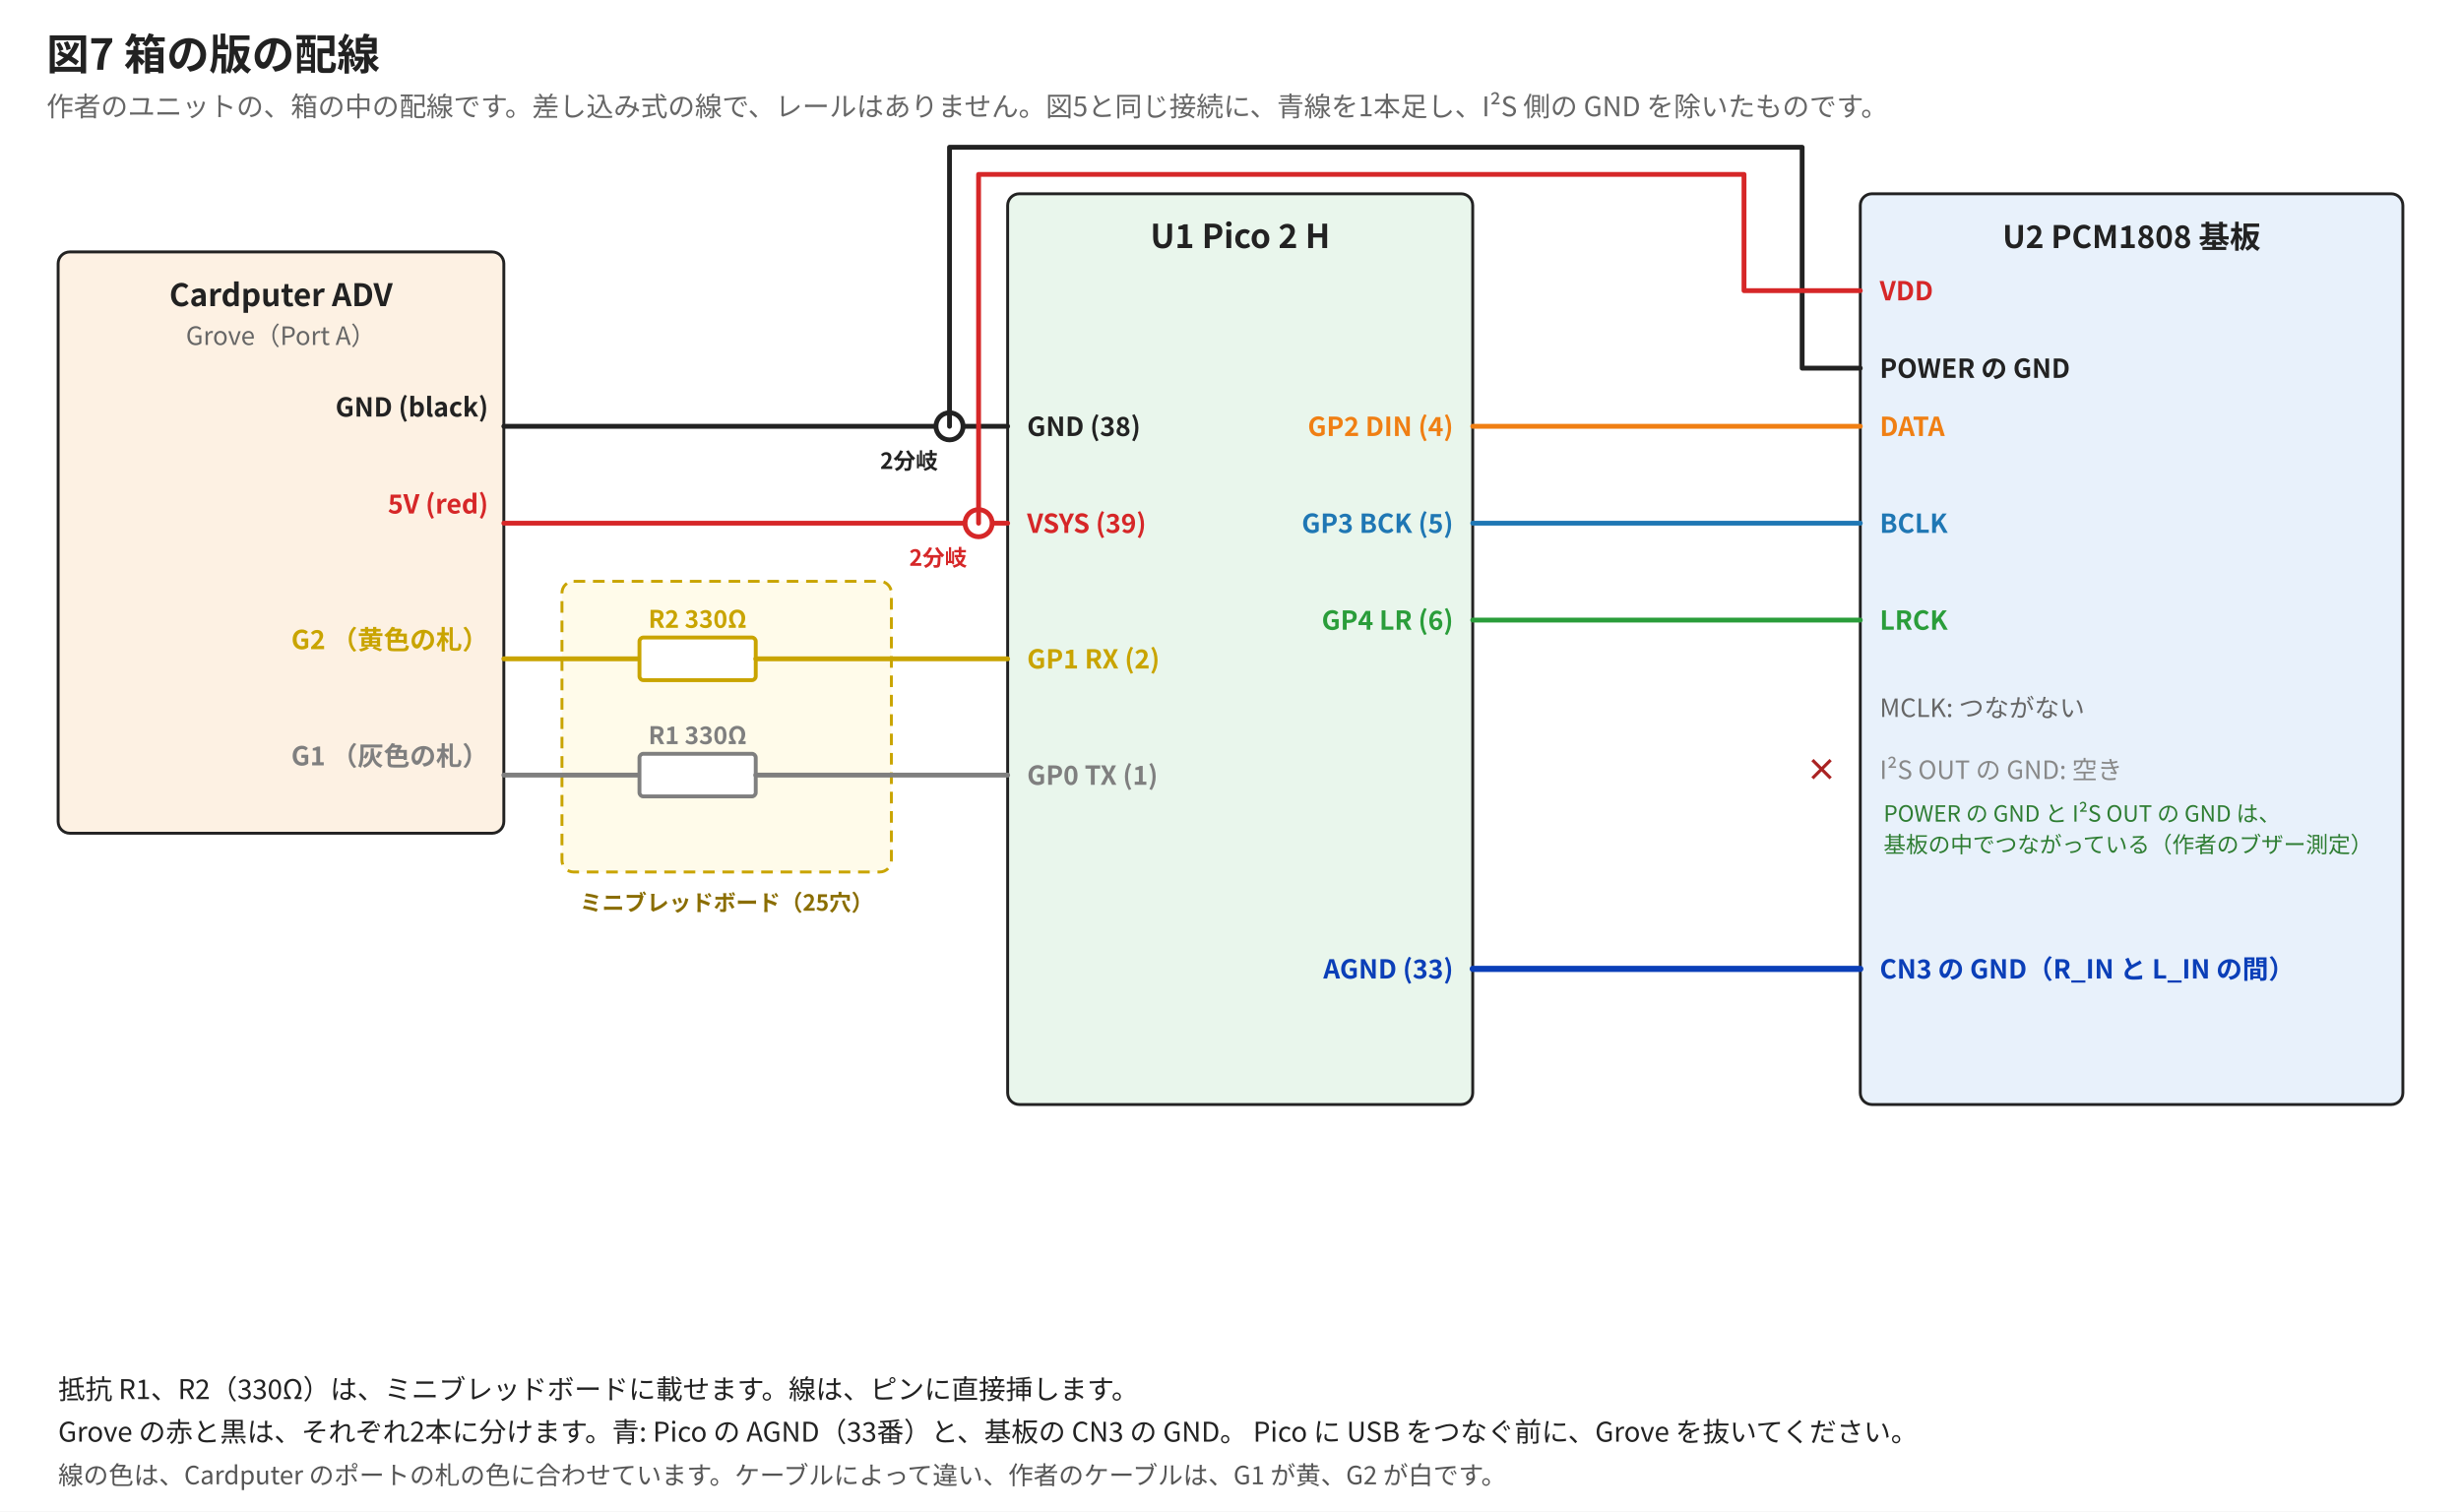
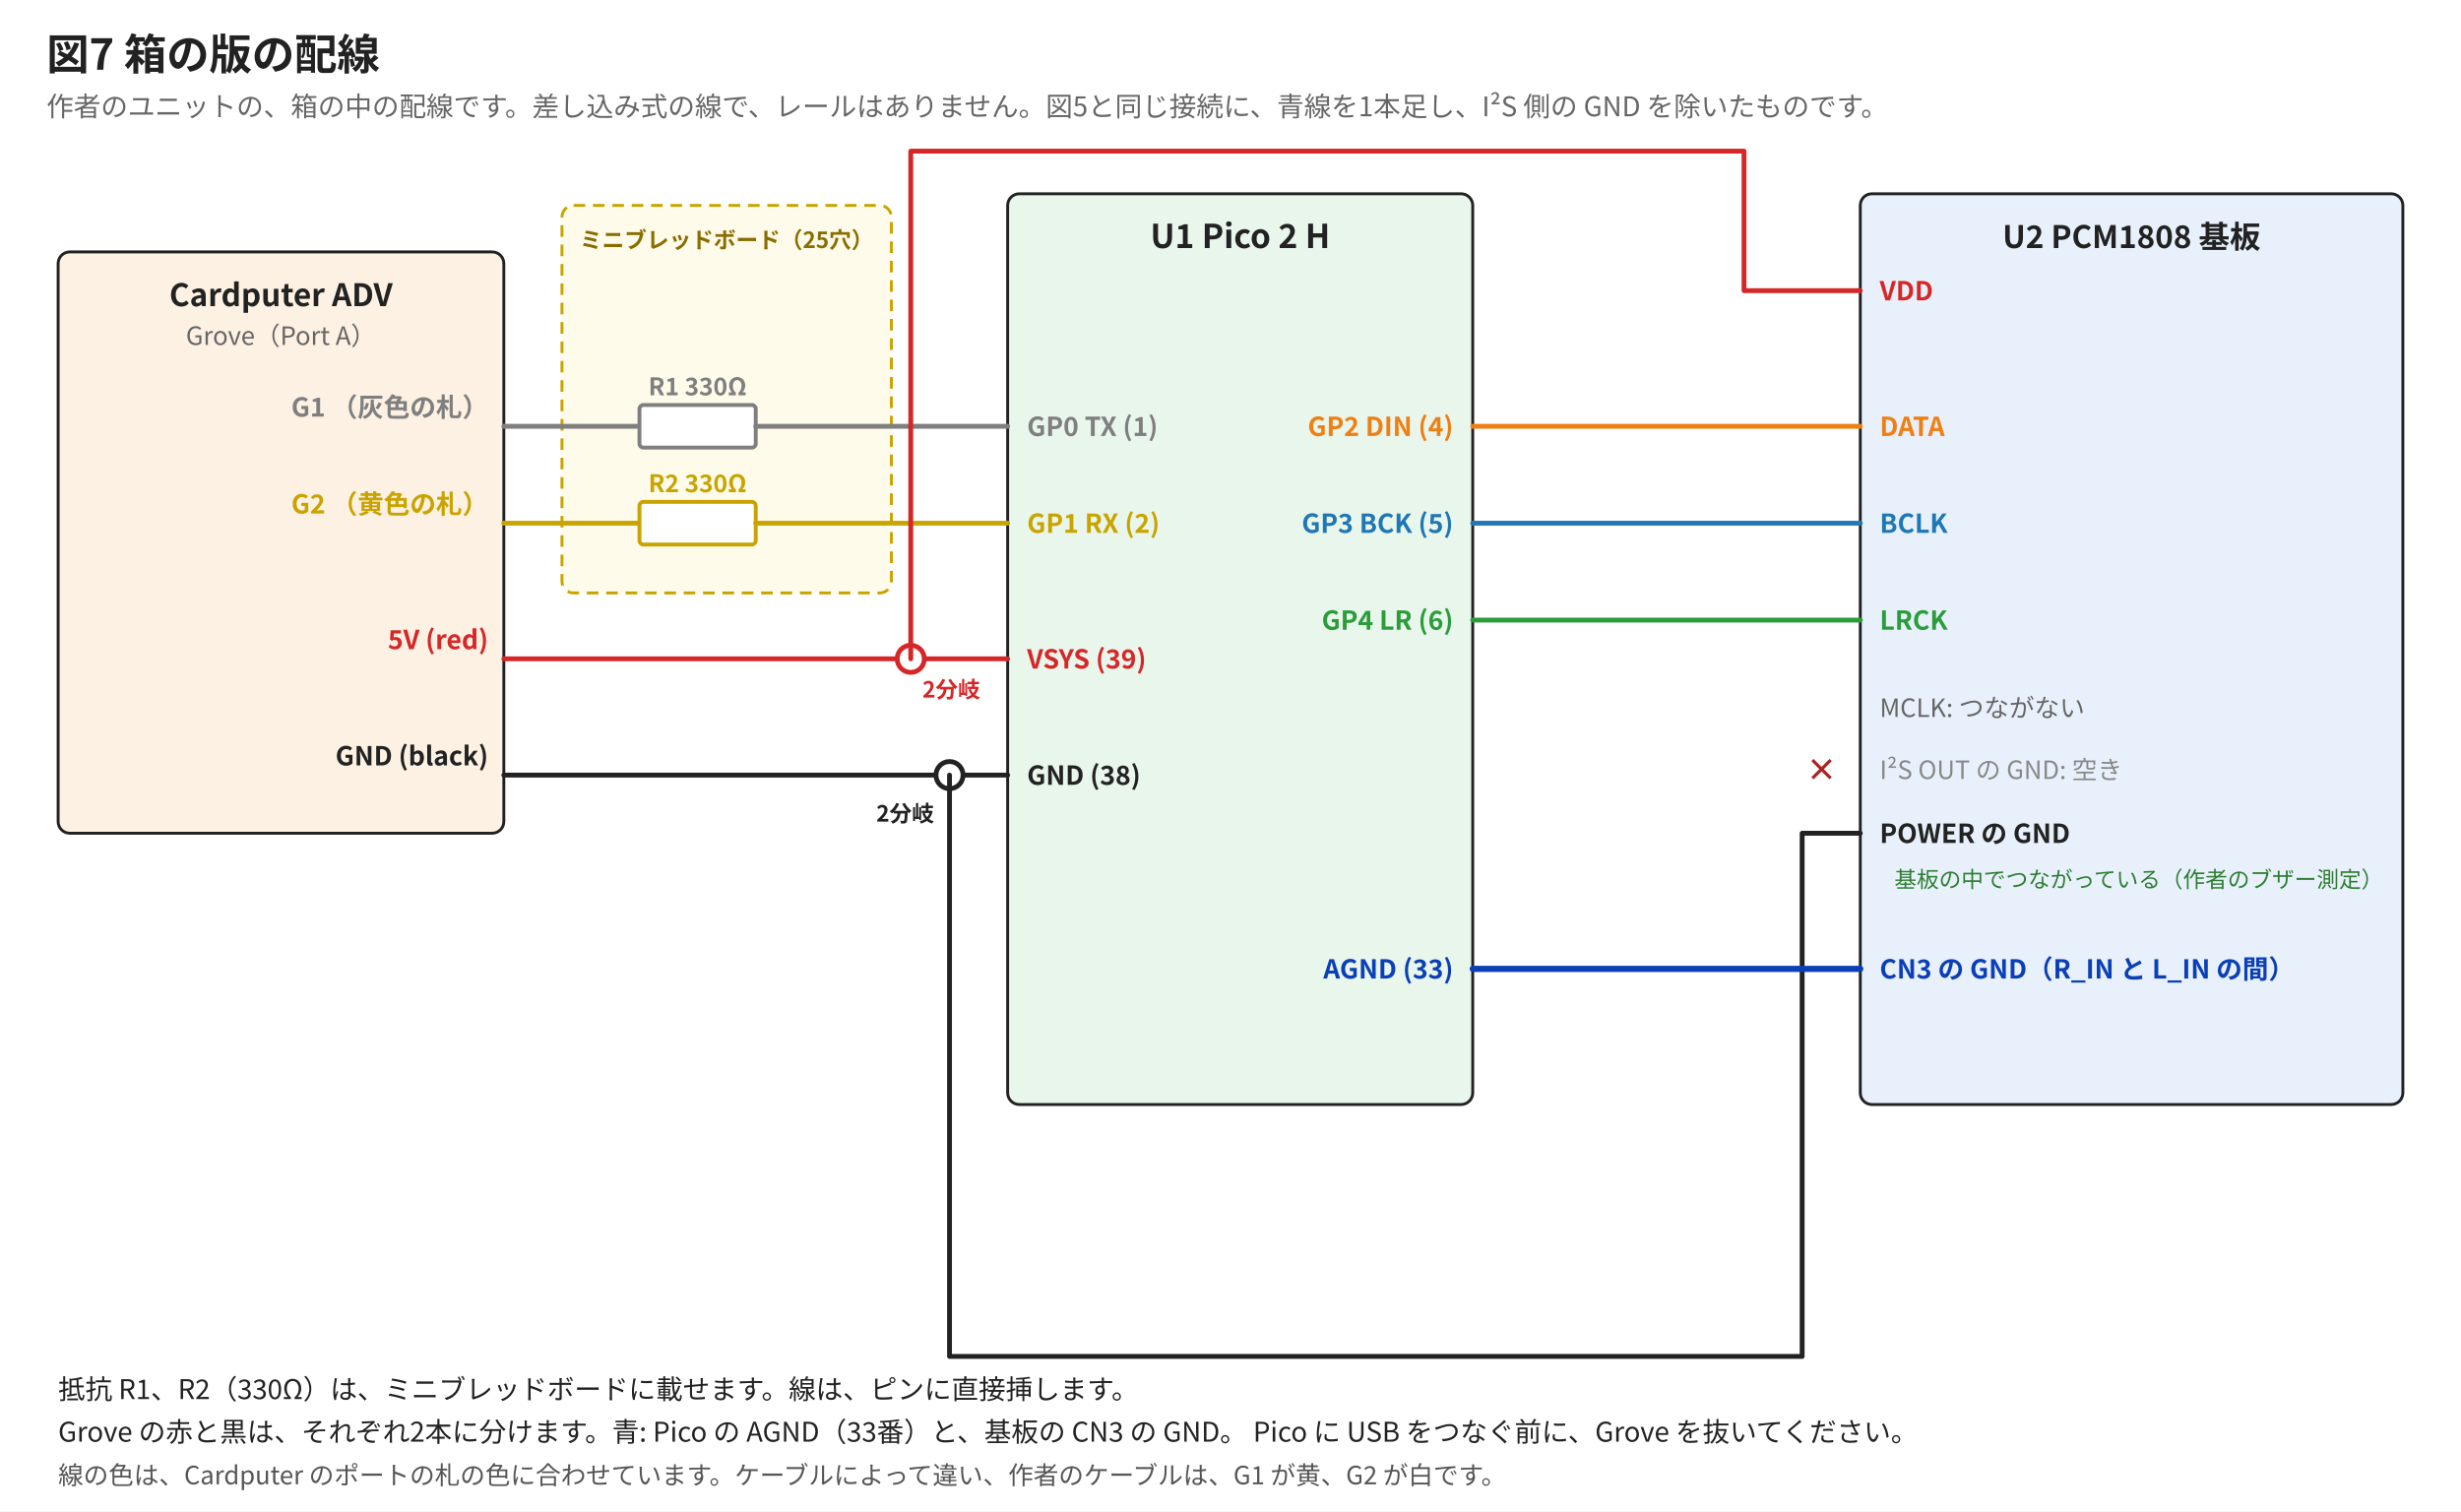
<svg xmlns="http://www.w3.org/2000/svg" viewBox="0 0 1270 780" width="1270" height="780" font-family="'Hiragino Sans','Hiragino Kaku Gothic ProN','Noto Sans CJK JP','Noto Sans JP','Yu Gothic',Meiryo,sans-serif">
  <rect width="1270" height="780" fill="#ffffff" />
  <text x="24" y="36" font-size="22" fill="#222" font-weight="700">図7  箱の版の配線</text>
  <text x="24" y="60" font-size="14" fill="#666">作者のユニットの、箱の中の配線です。差し込み式の線で、レールはありません。図5と同じ接続に、青線を1本足し、I²S 側の GND を除いたものです。</text>
  <rect x="30" y="130" width="230" height="300" rx="6" fill="#fdf1e3" stroke="#222" stroke-width="1.5" />
  <text x="145" y="158" font-size="16" fill="#222" text-anchor="middle" font-weight="700">Cardputer ADV</text>
  <text x="145" y="178" font-size="13" fill="#666" text-anchor="middle" font-weight="400">Grove（Port A）</text>
-   <rect x="290" y="300" width="170" height="150" rx="6" fill="#fffbea" stroke="#c9a400" stroke-width="1.5" stroke-dasharray="6 4" />
-   <text x="375" y="470" font-size="11.5" fill="#8a6d00" text-anchor="middle" font-weight="700">ミニブレッドボード（25穴）</text>
+   <rect x="290" y="106" width="170" height="200" rx="6" fill="#fffbea" stroke="#c9a400" stroke-width="1.5" stroke-dasharray="6 4" />
+   <text x="375" y="128" font-size="11.5" fill="#8a6d00" text-anchor="middle" font-weight="700">ミニブレッドボード（25穴）</text>
  <rect x="520" y="100" width="240" height="470" rx="6" fill="#e9f6ec" stroke="#222" stroke-width="1.5" />
  <text x="640" y="128" font-size="17" fill="#222" text-anchor="middle" font-weight="700">U1  Pico 2 H</text>
  <rect x="960" y="100" width="280" height="470" rx="6" fill="#e8f1fb" stroke="#222" stroke-width="1.5" />
  <text x="1100" y="128" font-size="16" fill="#222" text-anchor="middle" font-weight="700">U2  PCM1808 基板</text>
-   <text x="252" y="215" font-size="13.5" fill="#222222" text-anchor="end" font-weight="700">GND (black)</text>
-   <path d="M260 220 L520 220" fill="none" stroke="#222222" stroke-width="2.5" stroke-linecap="round" stroke-linejoin="round" />
-   <text x="530" y="225" font-size="13.5" fill="#222222" text-anchor="start" font-weight="700">GND (38)</text>
-   <circle cx="490" cy="220" r="7" fill="#fff" stroke="#222222" stroke-width="2.5" />
-   <text x="484" y="242" font-size="11.5" fill="#222222" text-anchor="end" font-weight="700">2分岐</text>
-   <path d="M490 220 L490 76 L930 76 L930 190 L960 190" fill="none" stroke="#222222" stroke-width="2.5" stroke-linecap="round" stroke-linejoin="round" />
-   <text x="970" y="195" font-size="13.5" fill="#222222" text-anchor="start" font-weight="700">POWER の GND</text>
-   <text x="252" y="265" font-size="13.5" fill="#d62728" text-anchor="end" font-weight="700">5V (red)</text>
-   <path d="M260 270 L520 270" fill="none" stroke="#d62728" stroke-width="2.5" stroke-linecap="round" stroke-linejoin="round" />
-   <text x="530" y="275" font-size="13.5" fill="#d62728" text-anchor="start" font-weight="700">VSYS (39)</text>
-   <circle cx="505" cy="270" r="7" fill="#fff" stroke="#d62728" stroke-width="2.5" />
-   <text x="499" y="292" font-size="11.5" fill="#d62728" text-anchor="end" font-weight="700">2分岐</text>
-   <path d="M505 270 L505 90 L900 90 L900 150 L960 150" fill="none" stroke="#d62728" stroke-width="2.5" stroke-linecap="round" stroke-linejoin="round" />
+   <text x="252" y="215" font-size="13.5" fill="#7f7f7f" text-anchor="end" font-weight="700">G1 （灰色の札）</text>
+   <path d="M260 220 L330 220" fill="none" stroke="#7f7f7f" stroke-width="2.5" stroke-linecap="round" stroke-linejoin="round" />
+   <rect x="330" y="209" width="60" height="22" rx="2" fill="#fff" stroke="#7f7f7f" stroke-width="2" />
+   <text x="360" y="204" font-size="12.5" fill="#7f7f7f" text-anchor="middle" font-weight="700">R1 330Ω</text>
+   <path d="M390 220 L520 220" fill="none" stroke="#7f7f7f" stroke-width="2.5" stroke-linecap="round" stroke-linejoin="round" />
+   <text x="530" y="225" font-size="13.5" fill="#7f7f7f" text-anchor="start" font-weight="700">GP0 TX (1)</text>
+   <text x="252" y="265" font-size="13.5" fill="#c9a400" text-anchor="end" font-weight="700">G2 （黄色の札）</text>
+   <path d="M260 270 L330 270" fill="none" stroke="#c9a400" stroke-width="2.5" stroke-linecap="round" stroke-linejoin="round" />
+   <rect x="330" y="259" width="60" height="22" rx="2" fill="#fff" stroke="#c9a400" stroke-width="2" />
+   <text x="360" y="254" font-size="12.5" fill="#c9a400" text-anchor="middle" font-weight="700">R2 330Ω</text>
+   <path d="M390 270 L520 270" fill="none" stroke="#c9a400" stroke-width="2.5" stroke-linecap="round" stroke-linejoin="round" />
+   <text x="530" y="275" font-size="13.5" fill="#c9a400" text-anchor="start" font-weight="700">GP1 RX (2)</text>
+   <text x="252" y="335" font-size="13.5" fill="#d62728" text-anchor="end" font-weight="700">5V (red)</text>
+   <path d="M260 340 L520 340" fill="none" stroke="#d62728" stroke-width="2.5" stroke-linecap="round" stroke-linejoin="round" />
+   <text x="530" y="345" font-size="13.5" fill="#d62728" text-anchor="start" font-weight="700">VSYS (39)</text>
+   <circle cx="470" cy="340" r="7" fill="#fff" stroke="#d62728" stroke-width="2.5" />
+   <text x="476" y="360" font-size="11.5" fill="#d62728" text-anchor="start" font-weight="700">2分岐</text>
+   <path d="M470 340 L470 78 L900 78 L900 150 L960 150" fill="none" stroke="#d62728" stroke-width="2.5" stroke-linecap="round" stroke-linejoin="round" />
  <text x="970" y="155" font-size="13.5" fill="#d62728" text-anchor="start" font-weight="700">VDD</text>
-   <text x="252" y="335" font-size="13.5" fill="#c9a400" text-anchor="end" font-weight="700">G2 （黄色の札）</text>
-   <path d="M260 340 L330 340" fill="none" stroke="#c9a400" stroke-width="2.5" stroke-linecap="round" stroke-linejoin="round" />
-   <rect x="330" y="329" width="60" height="22" rx="2" fill="#fff" stroke="#c9a400" stroke-width="2" />
-   <text x="360" y="324" font-size="12.5" fill="#c9a400" text-anchor="middle" font-weight="700">R2 330Ω</text>
-   <path d="M390 340 L520 340" fill="none" stroke="#c9a400" stroke-width="2.5" stroke-linecap="round" stroke-linejoin="round" />
-   <text x="530" y="345" font-size="13.5" fill="#c9a400" text-anchor="start" font-weight="700">GP1 RX (2)</text>
-   <text x="252" y="395" font-size="13.5" fill="#7f7f7f" text-anchor="end" font-weight="700">G1 （灰色の札）</text>
-   <path d="M260 400 L330 400" fill="none" stroke="#7f7f7f" stroke-width="2.5" stroke-linecap="round" stroke-linejoin="round" />
-   <rect x="330" y="389" width="60" height="22" rx="2" fill="#fff" stroke="#7f7f7f" stroke-width="2" />
-   <text x="360" y="384" font-size="12.5" fill="#7f7f7f" text-anchor="middle" font-weight="700">R1 330Ω</text>
-   <path d="M390 400 L520 400" fill="none" stroke="#7f7f7f" stroke-width="2.5" stroke-linecap="round" stroke-linejoin="round" />
-   <text x="530" y="405" font-size="13.5" fill="#7f7f7f" text-anchor="start" font-weight="700">GP0 TX (1)</text>
+   <text x="252" y="395" font-size="13.5" fill="#222222" text-anchor="end" font-weight="700">GND (black)</text>
+   <path d="M260 400 L520 400" fill="none" stroke="#222222" stroke-width="2.5" stroke-linecap="round" stroke-linejoin="round" />
+   <text x="530" y="405" font-size="13.5" fill="#222222" text-anchor="start" font-weight="700">GND (38)</text>
+   <circle cx="490" cy="400" r="7" fill="#fff" stroke="#222222" stroke-width="2.5" />
+   <text x="482" y="424" font-size="11.5" fill="#222222" text-anchor="end" font-weight="700">2分岐</text>
+   <path d="M490 400 L490 700 L930 700 L930 430 L960 430" fill="none" stroke="#222222" stroke-width="2.5" stroke-linecap="round" stroke-linejoin="round" />
+   <text x="970" y="435" font-size="13.5" fill="#222222" text-anchor="start" font-weight="700">POWER の GND</text>
  <text x="750" y="225" font-size="13.5" fill="#f07f13" text-anchor="end" font-weight="700">GP2 DIN (4)</text>
  <path d="M760 220 L960 220" fill="none" stroke="#f07f13" stroke-width="2.5" stroke-linecap="round" stroke-linejoin="round" />
  <text x="970" y="225" font-size="13.5" fill="#f07f13" text-anchor="start" font-weight="700">DATA</text>
  <text x="750" y="275" font-size="13.5" fill="#1f77b4" text-anchor="end" font-weight="700">GP3 BCK (5)</text>
  <path d="M760 270 L960 270" fill="none" stroke="#1f77b4" stroke-width="2.5" stroke-linecap="round" stroke-linejoin="round" />
  <text x="970" y="275" font-size="13.5" fill="#1f77b4" text-anchor="start" font-weight="700">BCLK</text>
  <text x="750" y="325" font-size="13.5" fill="#2a9d3a" text-anchor="end" font-weight="700">GP4 LR (6)</text>
  <path d="M760 320 L960 320" fill="none" stroke="#2a9d3a" stroke-width="2.5" stroke-linecap="round" stroke-linejoin="round" />
  <text x="970" y="325" font-size="13.5" fill="#2a9d3a" text-anchor="start" font-weight="700">LRCK</text>
  <text x="970" y="370" font-size="13" fill="#666" text-anchor="start" font-weight="400">MCLK: つながない</text>
  <text x="970" y="402" font-size="13" fill="#888" text-anchor="start" font-weight="400">I²S OUT の GND: 空き</text>
  <text x="948" y="403" font-size="16" fill="#aa2222" text-anchor="end" font-weight="700">×</text>
-   <text x="972" y="424" font-size="11.5" fill="#2e7d32" text-anchor="start" font-weight="400">POWER の GND と I²S OUT の GND は、</text>
-   <text x="972" y="440" font-size="11.5" fill="#2e7d32" text-anchor="start" font-weight="400">基板の中でつながっている（作者のブザー測定）</text>
+   <text x="1230" y="458" font-size="11.5" fill="#2e7d32" text-anchor="end" font-weight="400">基板の中でつながっている（作者のブザー測定）</text>
  <text x="750" y="505" font-size="13.5" fill="#0b3fb8" text-anchor="end" font-weight="700">AGND (33)</text>
  <path d="M760 500 L960 500" fill="none" stroke="#0b3fb8" stroke-width="3.2" stroke-linecap="round" stroke-linejoin="round" />
  <text x="970" y="505" font-size="13.5" fill="#0b3fb8" text-anchor="start" font-weight="700">CN3 の GND（R_IN と L_IN の間）</text>
  <text x="30" y="722" font-size="14" fill="#222" text-anchor="start" font-weight="400">抵抗 R1、R2（330Ω）は、ミニブレッドボードに載せます。線は、ピンに直接挿します。</text>
  <text x="30" y="744" font-size="14" fill="#222" text-anchor="start" font-weight="400">Grove の赤と黒は、それぞれ2本に分けます。青: Pico の AGND（33番）と、基板の CN3 の GND。  Pico に USB をつなぐ前に、Grove を抜いてください。</text>
  <text x="30" y="766" font-size="13" fill="#555" text-anchor="start" font-weight="400">線の色は、Cardputer のポートの札の色に合わせています。ケーブルによって違い、作者のケーブルは、G1 が黄、G2 が白です。</text>
</svg>
